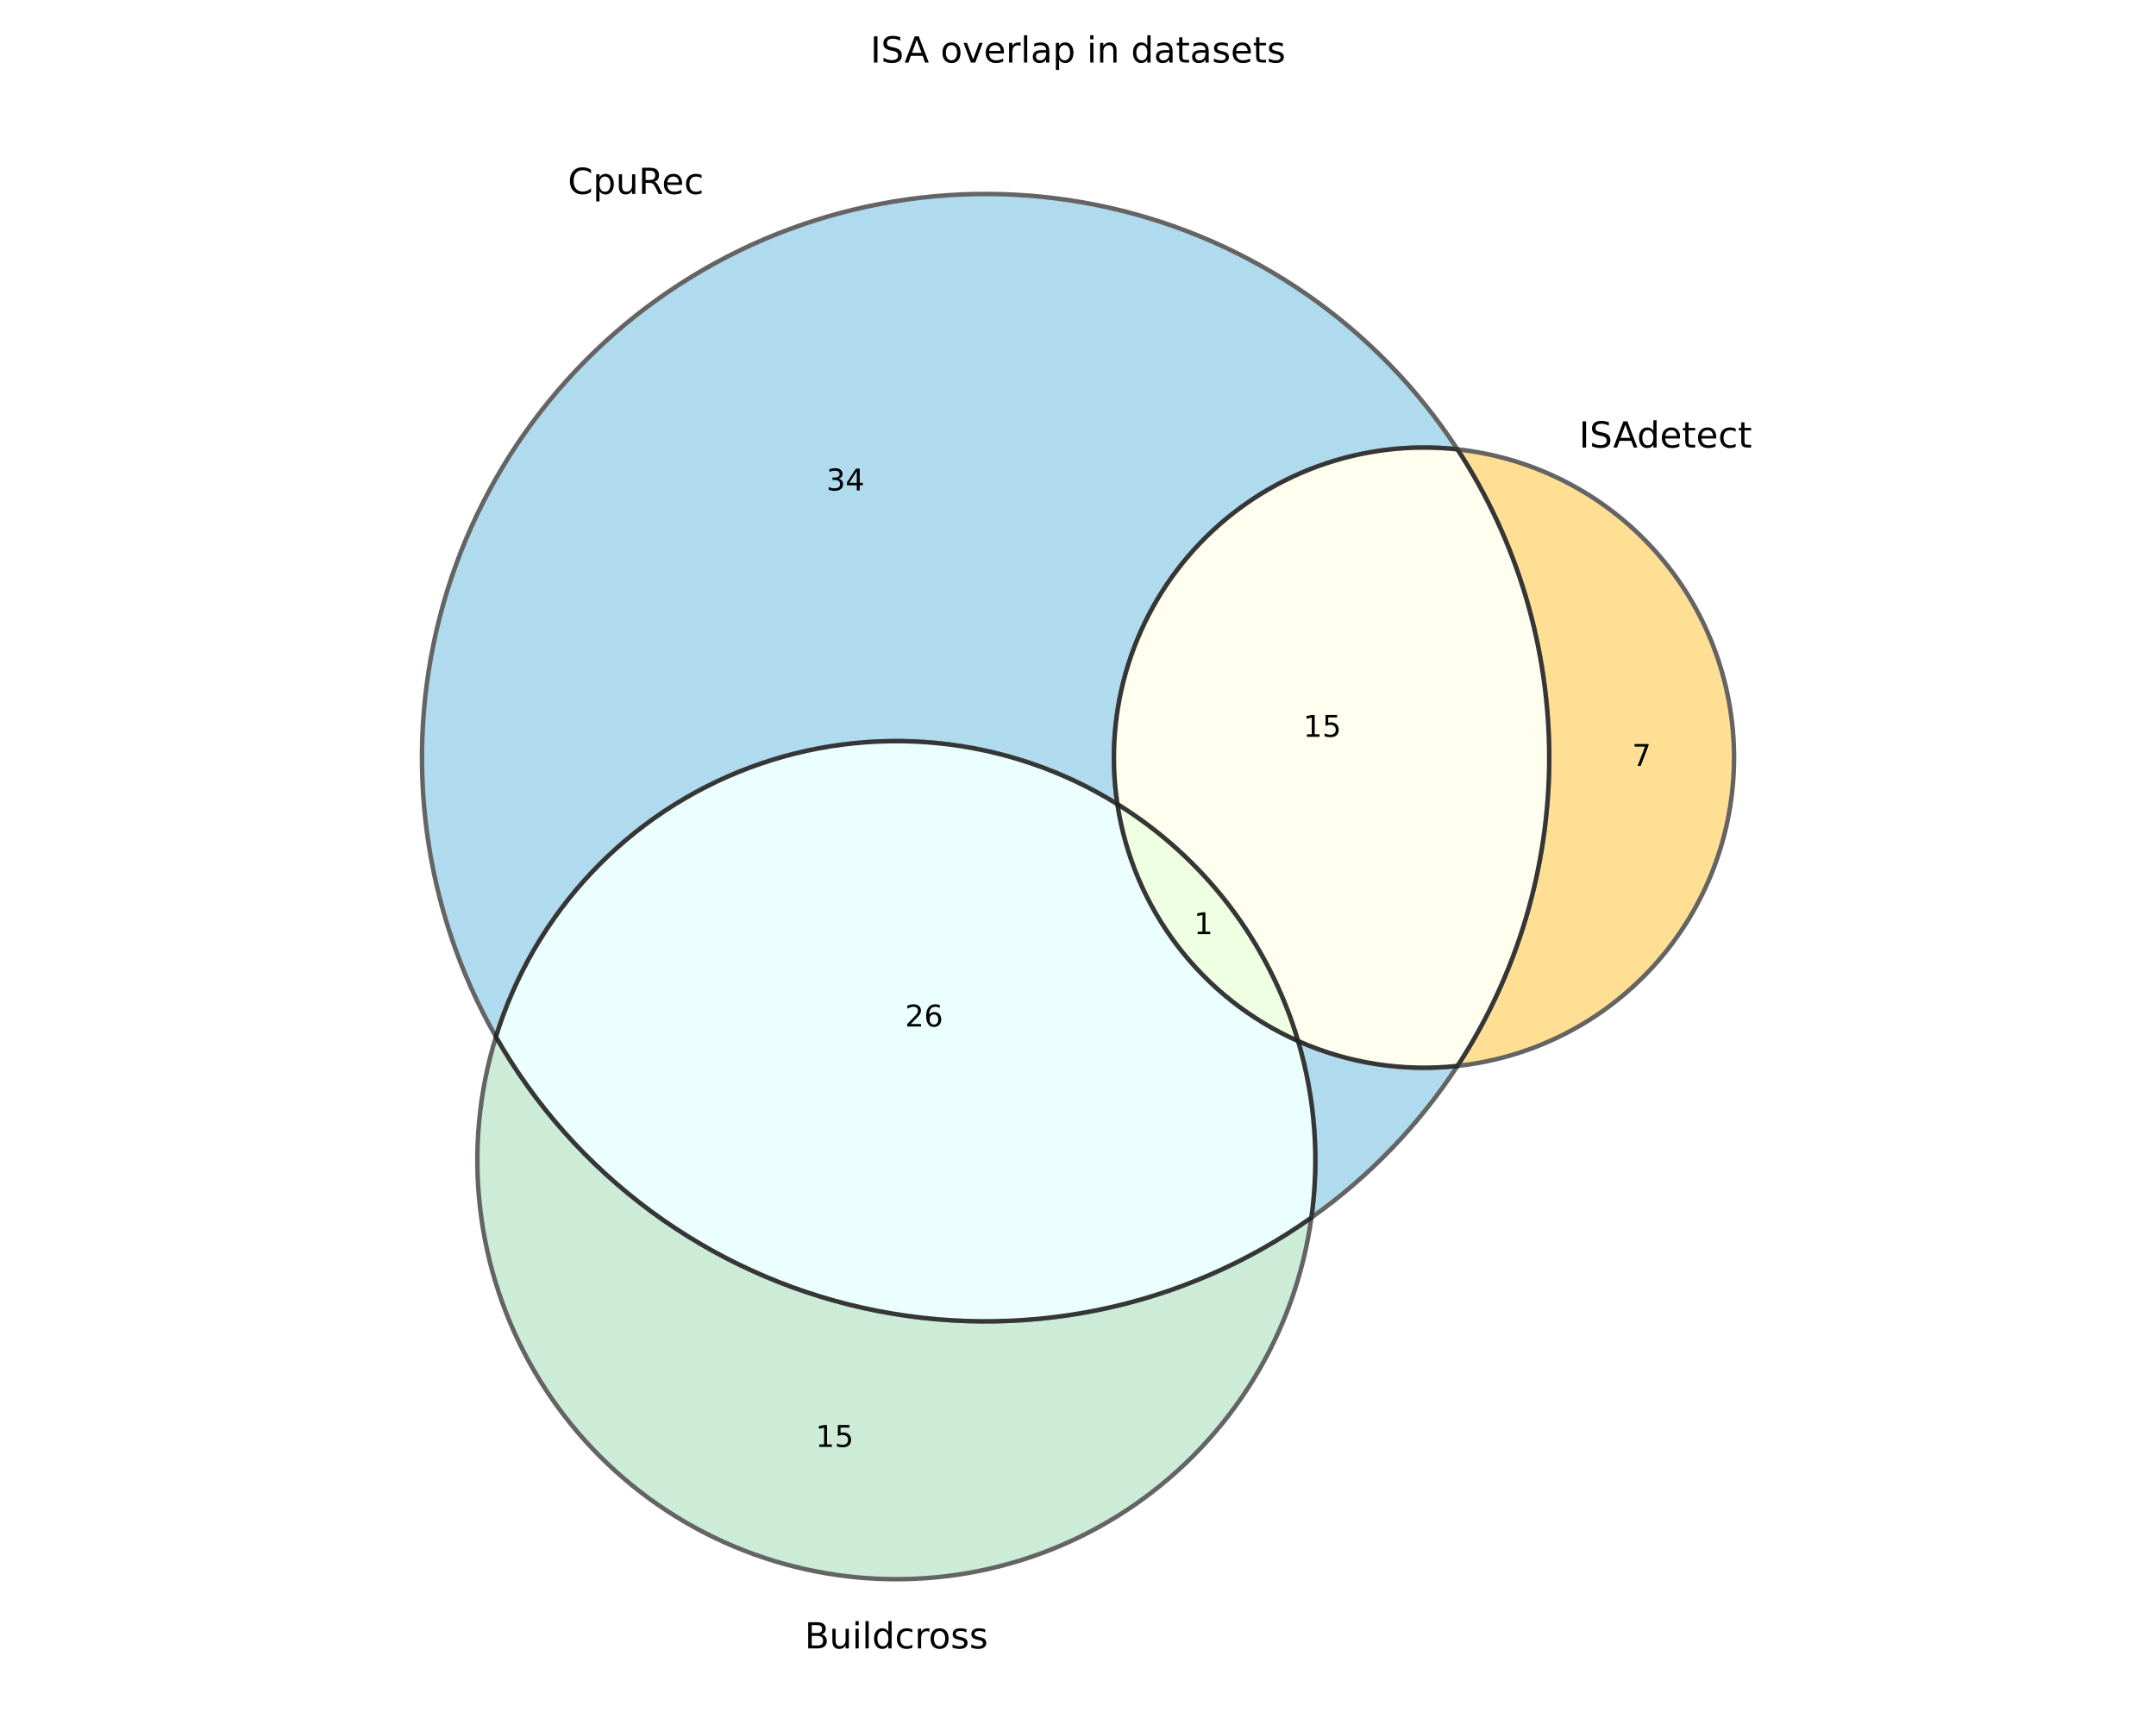
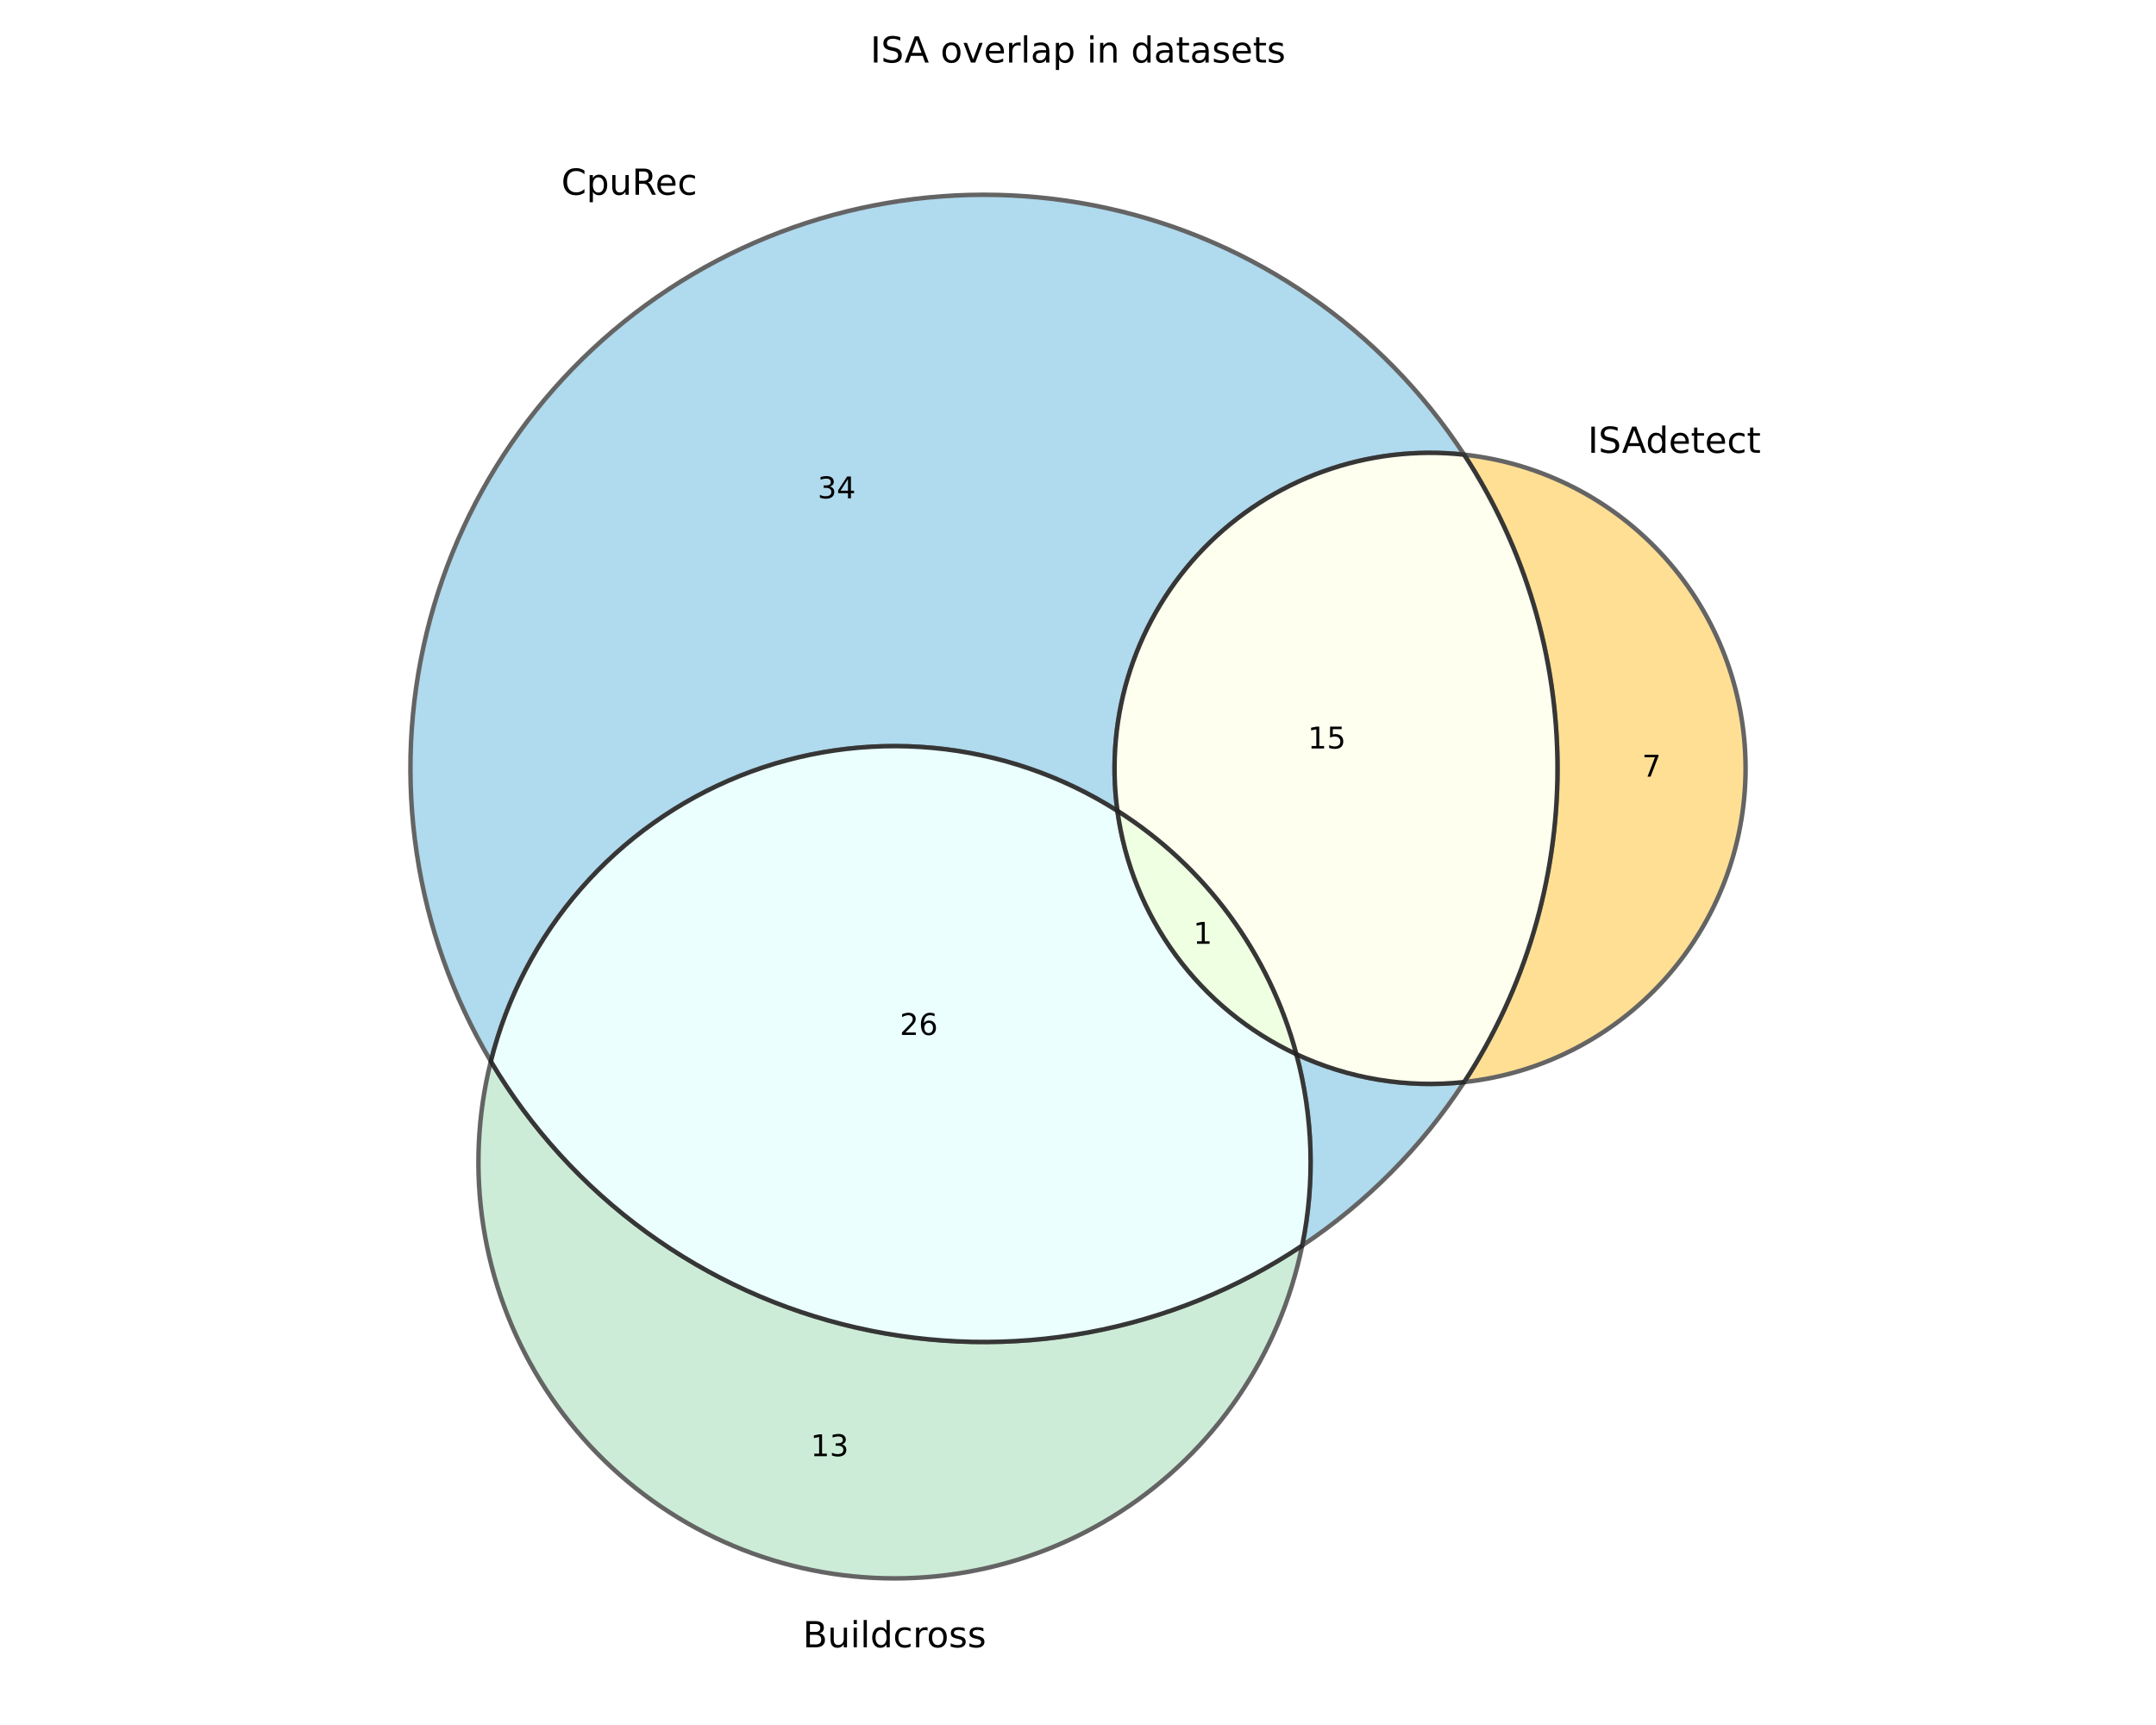
<svg xmlns="http://www.w3.org/2000/svg" xmlns:xlink="http://www.w3.org/1999/xlink" width="720pt" height="576pt" viewBox="0 0 720 576" version="1.1">
  <defs>
    <style type="text/css">*{stroke-linejoin: round; stroke-linecap: butt}</style>
  </defs>
  <g id="figure_1">
    <g id="patch_1">
      <path d="M 0 576  L 720 576  L 720 0  L 0 0  z " style="fill: #ffffff" />
    </g>
    <g id="axes_1">
      <g id="patch_2">
-         <path d="M 486.719 355.929  C 477.675 356.911 468.541 356.697 459.553 355.293  C 450.566 353.888 441.802 351.306 433.489 347.611  C 436.315 357.141 438.117 366.946 438.866 376.858  C 439.614 386.77 439.304 396.734 437.941 406.581  C 447.568 399.761 456.532 392.051 464.716 383.553  C 472.9 375.055 480.267 365.806 486.719 355.929  M 486.719 150.048  C 459.967 109.096 418.277 80.143 370.56 69.378  C 322.844 58.614 272.761 66.863 231.018 92.362  C 189.274 117.862 159.072 158.656 146.867 206.025  C 134.662 253.393 141.391 303.703 165.614 346.199  C 171.916 325.743 182.828 307.002 197.508 291.425  C 212.189 275.847 230.25 263.844 250.297 256.342  C 270.345 248.84 291.849 246.037 313.149 248.15  C 334.45 250.263 354.984 257.235 373.167 268.529  C 370.787 252.853 372.04 236.837 376.828 221.722  C 381.615 206.606 389.812 192.79 400.783 181.342  C 411.755 169.895 425.21 161.119 440.109 155.693  C 455.008 150.267 470.956 148.336 486.719 150.048  " clip-path="url(#pfe21f71911)" style="fill: #8ecae6; opacity: 0.7; stroke: #222222; stroke-width: 1.5; stroke-linejoin: miter" />
+         <path d="M 488.948 361.323  C 479.404 362.359 469.762 362.086 460.291 360.512  C 450.82 358.937 441.609 356.075 432.913 352.006  C 435.708 362.403 437.287 373.089 437.615 383.851  C 437.943 394.612 437.02 405.375 434.864 415.923  C 445.602 408.762 455.589 400.533 464.673 391.363  C 473.756 382.193 481.889 372.129 488.948 361.323  M 488.948 151.819  C 461.564 109.899 418.803 80.344 369.909 69.544  C 321.015 58.743 269.784 67.535 227.289 94.02  C 184.794 120.504 154.334 162.624 142.492 211.276  C 130.651 259.929 138.348 311.336 163.92 354.386  C 169.256 333.043 179.585 313.269 194.055 296.697  C 208.525 280.125 226.726 267.224 247.155 259.06  C 267.583 250.895 289.662 247.697 311.568 249.73  C 333.474 251.764 354.587 258.971 373.164 270.756  C 371.011 254.906 372.495 238.771 377.503 223.58  C 382.512 208.388 390.914 194.534 402.072 183.072  C 413.23 171.61 426.853 162.839 441.905 157.424  C 456.957 152.009 473.046 150.092 488.948 151.819  " clip-path="url(#pbd7b9cdbe6)" style="fill: #8ecae6; opacity: 0.7; stroke: #222222; stroke-width: 1.5; stroke-linejoin: miter" />
      </g>
      <g id="patch_3">
-         <path d="M 486.719 150.048  C 506.712 180.653 517.363 216.431 517.363 252.988  C 517.363 289.546 506.712 325.323 486.719 355.929  C 512.089 353.174 535.566 341.135 552.609 322.141  C 569.652 303.147 579.086 278.508 579.086 252.988  C 579.086 227.469 569.652 202.83 552.609 183.836  C 535.566 164.842 512.089 152.803 486.719 150.048  " clip-path="url(#pfe21f71911)" style="fill: #ffd166; opacity: 0.7; stroke: #222222; stroke-width: 1.5; stroke-linejoin: miter" />
+         <path d="M 488.948 151.819  C 509.294 182.963 520.131 219.37 520.131 256.571  C 520.131 293.772 509.294 330.179 488.948 361.323  C 514.765 358.519 538.655 346.268 555.998 326.94  C 573.34 307.612 582.94 282.539 582.94 256.571  C 582.94 230.603 573.34 205.53 555.998 186.202  C 538.655 166.874 514.765 154.623 488.948 151.819  " clip-path="url(#pbd7b9cdbe6)" style="fill: #ffd166; opacity: 0.7; stroke: #222222; stroke-width: 1.5; stroke-linejoin: miter" />
      </g>
      <g id="patch_4">
-         <path d="M 486.719 150.048  C 470.956 148.336 455.008 150.267 440.109 155.693  C 425.21 161.119 411.755 169.895 400.783 181.342  C 389.812 192.79 381.615 206.606 376.828 221.722  C 372.04 236.837 370.787 252.853 373.167 268.529  C 387.603 277.496 400.285 289.018 410.592 302.53  C 420.898 316.041 428.657 331.318 433.489 347.611  C 441.802 351.306 450.566 353.888 459.553 355.293  C 468.541 356.697 477.675 356.911 486.719 355.929  C 506.712 325.323 517.363 289.546 517.363 252.988  C 517.363 216.431 506.712 180.653 486.719 150.048  " clip-path="url(#pfe21f71911)" style="fill: #ffffe8; opacity: 0.7; stroke: #222222; stroke-width: 1.5; stroke-linejoin: miter" />
+         <path d="M 488.948 151.819  C 473.046 150.092 456.957 152.009 441.905 157.424  C 426.853 162.839 413.23 171.61 402.072 183.072  C 390.914 194.534 382.512 208.388 377.503 223.58  C 372.495 238.771 371.011 254.906 373.164 270.756  C 387.731 279.998 400.45 291.872 410.67 305.769  C 420.89 319.667 428.433 335.347 432.913 352.006  C 441.609 356.075 450.82 358.937 460.291 360.512  C 469.762 362.086 479.404 362.359 488.948 361.323  C 509.294 330.179 520.131 293.772 520.131 256.571  C 520.131 219.37 509.294 182.963 488.948 151.819  " clip-path="url(#pbd7b9cdbe6)" style="fill: #ffffe8; opacity: 0.7; stroke: #222222; stroke-width: 1.5; stroke-linejoin: miter" />
      </g>
      <g id="patch_5">
-         <path d="M 437.941 406.581  C 416.501 421.768 392.116 432.3 366.361 437.496  C 340.606 442.692 314.045 442.438 288.394 436.75  C 262.743 431.062 238.564 420.067 217.419 404.472  C 196.273 388.877 178.626 369.026 165.614 346.199  C 159.925 364.667 158.124 384.115 160.323 403.314  C 162.521 422.512 168.674 441.049 178.391 457.752  C 188.108 474.456 201.181 488.967 216.784 500.368  C 232.386 511.769 250.183 519.815 269.049 523.998  C 287.915 528.181 307.445 528.411 326.404 524.673  C 345.363 520.935 363.344 513.31 379.211 502.279  C 395.078 491.248 408.488 477.049 418.596 460.579  C 428.704 444.109 435.29 425.722 437.941 406.581  " clip-path="url(#pfe21f71911)" style="fill: #b7e4c7; opacity: 0.7; stroke: #222222; stroke-width: 1.5; stroke-linejoin: miter" />
+         <path d="M 434.864 415.923  C 413.238 430.345 388.902 440.214 363.34 444.929  C 337.778 449.644 311.522 449.107 286.174 443.35  C 260.827 437.593 236.914 426.736 215.897 411.442  C 194.88 396.148 177.194 376.734 163.92 354.386  C 159.432 372.335 158.574 390.999 161.396 409.284  C 164.218 427.568 170.663 445.106 180.352 460.866  C 190.042 476.626 202.782 490.294 217.824 501.065  C 232.866 511.837 249.908 519.496 267.949 523.594  C 285.991 527.691 304.67 528.145 322.889 524.928  C 341.107 521.711 358.502 514.887 374.048 504.858  C 389.595 494.83 402.983 481.796 413.426 466.525  C 423.869 451.253 431.158 434.049 434.864 415.923  " clip-path="url(#pbd7b9cdbe6)" style="fill: #b7e4c7; opacity: 0.7; stroke: #222222; stroke-width: 1.5; stroke-linejoin: miter" />
      </g>
      <g id="patch_6">
-         <path d="M 433.489 347.611  C 417.605 340.553 403.752 329.607 393.211 315.787  C 382.67 301.968 375.776 285.714 373.167 268.529  C 354.984 257.235 334.45 250.263 313.149 248.15  C 291.849 246.037 270.345 248.84 250.297 256.342  C 230.25 263.844 212.189 275.847 197.508 291.425  C 182.828 307.002 171.916 325.743 165.614 346.199  C 178.626 369.026 196.273 388.877 217.419 404.472  C 238.564 420.067 262.743 431.062 288.394 436.75  C 314.045 442.438 340.606 442.692 366.361 437.496  C 392.116 432.3 416.501 421.768 437.941 406.581  C 439.304 396.734 439.614 386.77 438.866 376.858  C 438.117 366.946 436.315 357.141 433.489 347.611  " clip-path="url(#pfe21f71911)" style="fill: #e3ffff; opacity: 0.7; stroke: #222222; stroke-width: 1.5; stroke-linejoin: miter" />
+         <path d="M 432.913 352.006  C 416.956 344.539 403.123 333.187 392.686 318.994  C 382.249 304.801 375.536 288.214 373.164 270.756  C 354.587 258.971 333.474 251.764 311.568 249.73  C 289.662 247.697 267.583 250.895 247.155 259.06  C 226.726 267.224 208.525 280.125 194.055 296.697  C 179.585 313.269 169.256 333.043 163.92 354.386  C 177.194 376.734 194.88 396.148 215.897 411.442  C 236.914 426.736 260.827 437.593 286.174 443.35  C 311.522 449.107 337.778 449.644 363.34 444.929  C 388.902 440.214 413.238 430.345 434.864 415.923  C 437.02 405.375 437.943 394.612 437.615 383.851  C 437.287 373.089 435.708 362.403 432.913 352.006  " clip-path="url(#pbd7b9cdbe6)" style="fill: #e3ffff; opacity: 0.7; stroke: #222222; stroke-width: 1.5; stroke-linejoin: miter" />
      </g>
      <g id="patch_7">
-         <path d="M 373.167 268.529  C 375.776 285.714 382.67 301.968 393.211 315.787  C 403.752 329.607 417.605 340.553 433.489 347.611  C 428.657 331.318 420.898 316.041 410.592 302.53  C 400.285 289.018 387.603 277.496 373.167 268.529  " clip-path="url(#pfe21f71911)" style="fill: #e8ffd4; opacity: 0.7; stroke: #222222; stroke-width: 1.5; stroke-linejoin: miter" />
+         <path d="M 373.164 270.756  C 375.536 288.214 382.249 304.801 392.686 318.994  C 403.123 333.187 416.956 344.539 432.913 352.006  C 428.433 335.347 420.89 319.667 410.67 305.769  C 400.45 291.872 387.731 279.998 373.164 270.756  " clip-path="url(#pbd7b9cdbe6)" style="fill: #e8ffd4; opacity: 0.7; stroke: #222222; stroke-width: 1.5; stroke-linejoin: miter" />
      </g>
      <g id="text_1">
-         <g transform="translate(275.9798 163.7611) scale(0.1 -0.1)">
+         <g transform="translate(273.0464 166.3928) scale(0.1 -0.1)">
          <defs>
            <path id="DejaVuSans-33" d="M 2597 2516  Q 3050 2419 3304 2112  Q 3559 1806 3559 1356  Q 3559 666 3084 287  Q 2609 -91 1734 -91  Q 1441 -91 1130 -33  Q 819 25 488 141  L 488 750  Q 750 597 1062 519  Q 1375 441 1716 441  Q 2309 441 2620 675  Q 2931 909 2931 1356  Q 2931 1769 2642 2001  Q 2353 2234 1838 2234  L 1294 2234  L 1294 2753  L 1863 2753  Q 2328 2753 2575 2939  Q 2822 3125 2822 3475  Q 2822 3834 2567 4026  Q 2313 4219 1838 4219  Q 1578 4219 1281 4162  Q 984 4106 628 3988  L 628 4550  Q 988 4650 1302 4700  Q 1616 4750 1894 4750  Q 2613 4750 3031 4423  Q 3450 4097 3450 3541  Q 3450 3153 3228 2886  Q 3006 2619 2597 2516  z " transform="scale(0.015625)" />
            <path id="DejaVuSans-34" d="M 2419 4116  L 825 1625  L 2419 1625  L 2419 4116  z M 2253 4666  L 3047 4666  L 3047 1625  L 3713 1625  L 3713 1100  L 3047 1100  L 3047 0  L 2419 0  L 2419 1100  L 313 1100  L 313 1709  L 2253 4666  z " transform="scale(0.015625)" />
          </defs>
          <use xlink:href="#DejaVuSans-33" />
          <use xlink:href="#DejaVuSans-34" transform="translate(63.62305 0)" />
        </g>
      </g>
      <g id="text_2">
-         <g transform="translate(545.0431 255.7478) scale(0.1 -0.1)">
+         <g transform="translate(548.3546 259.3304) scale(0.1 -0.1)">
          <defs>
            <path id="DejaVuSans-37" d="M 525 4666  L 3525 4666  L 3525 4397  L 1831 0  L 1172 0  L 2766 4134  L 525 4134  L 525 4666  z " transform="scale(0.015625)" />
          </defs>
          <use xlink:href="#DejaVuSans-37" />
        </g>
      </g>
      <g id="text_3">
-         <g transform="translate(435.2183 246.0228) scale(0.1 -0.1)">
+         <g transform="translate(436.7427 249.9295) scale(0.1 -0.1)">
          <defs>
            <path id="DejaVuSans-31" d="M 794 531  L 1825 531  L 1825 4091  L 703 3866  L 703 4441  L 1819 4666  L 2450 4666  L 2450 531  L 3481 531  L 3481 0  L 794 0  L 794 531  z " transform="scale(0.015625)" />
            <path id="DejaVuSans-35" d="M 691 4666  L 3169 4666  L 3169 4134  L 1269 4134  L 1269 2991  Q 1406 3038 1543 3061  Q 1681 3084 1819 3084  Q 2600 3084 3056 2656  Q 3513 2228 3513 1497  Q 3513 744 3044 326  Q 2575 -91 1722 -91  Q 1428 -91 1123 -41  Q 819 9 494 109  L 494 744  Q 775 591 1075 516  Q 1375 441 1709 441  Q 2250 441 2565 725  Q 2881 1009 2881 1497  Q 2881 1984 2565 2268  Q 2250 2553 1709 2553  Q 1456 2553 1204 2497  Q 953 2441 691 2322  L 691 4666  z " transform="scale(0.015625)" />
          </defs>
          <use xlink:href="#DejaVuSans-31" />
          <use xlink:href="#DejaVuSans-35" transform="translate(63.62305 0)" />
        </g>
      </g>
      <g id="text_4">
-         <g transform="translate(272.3591 483.1335) scale(0.1 -0.1)">
+         <g transform="translate(270.6994 486.2313) scale(0.1 -0.1)">
          <use xlink:href="#DejaVuSans-31" />
-           <use xlink:href="#DejaVuSans-35" transform="translate(63.62305 0)" />
+           <use xlink:href="#DejaVuSans-33" transform="translate(63.62305 0)" />
        </g>
      </g>
      <g id="text_5">
-         <g transform="translate(302.2292 342.761) scale(0.1 -0.1)">
+         <g transform="translate(300.4762 345.5845) scale(0.1 -0.1)">
          <defs>
            <path id="DejaVuSans-32" d="M 1228 531  L 3431 531  L 3431 0  L 469 0  L 469 531  Q 828 903 1448 1529  Q 2069 2156 2228 2338  Q 2531 2678 2651 2914  Q 2772 3150 2772 3378  Q 2772 3750 2511 3984  Q 2250 4219 1831 4219  Q 1534 4219 1204 4116  Q 875 4013 500 3803  L 500 4441  Q 881 4594 1212 4672  Q 1544 4750 1819 4750  Q 2544 4750 2975 4387  Q 3406 4025 3406 3419  Q 3406 3131 3298 2873  Q 3191 2616 2906 2266  Q 2828 2175 2409 1742  Q 1991 1309 1228 531  z " transform="scale(0.015625)" />
            <path id="DejaVuSans-36" d="M 2113 2584  Q 1688 2584 1439 2293  Q 1191 2003 1191 1497  Q 1191 994 1439 701  Q 1688 409 2113 409  Q 2538 409 2786 701  Q 3034 994 3034 1497  Q 3034 2003 2786 2293  Q 2538 2584 2113 2584  z M 3366 4563  L 3366 3988  Q 3128 4100 2886 4159  Q 2644 4219 2406 4219  Q 1781 4219 1451 3797  Q 1122 3375 1075 2522  Q 1259 2794 1537 2939  Q 1816 3084 2150 3084  Q 2853 3084 3261 2657  Q 3669 2231 3669 1497  Q 3669 778 3244 343  Q 2819 -91 2113 -91  Q 1303 -91 875 529  Q 447 1150 447 2328  Q 447 3434 972 4092  Q 1497 4750 2381 4750  Q 2619 4750 2861 4703  Q 3103 4656 3366 4563  z " transform="scale(0.015625)" />
          </defs>
          <use xlink:href="#DejaVuSans-32" />
          <use xlink:href="#DejaVuSans-36" transform="translate(63.62305 0)" />
        </g>
      </g>
      <g id="text_6">
-         <g transform="translate(398.72 311.9178) scale(0.1 -0.1)">
+         <g transform="translate(398.4968 315.1409) scale(0.1 -0.1)">
          <use xlink:href="#DejaVuSans-31" />
        </g>
      </g>
      <g id="text_7">
-         <g transform="translate(189.6439 64.7641) scale(0.12 -0.12)">
+         <g transform="translate(187.4452 65.0352) scale(0.12 -0.12)">
          <defs>
            <path id="DejaVuSans-43" d="M 4122 4306  L 4122 3641  Q 3803 3938 3442 4084  Q 3081 4231 2675 4231  Q 1875 4231 1450 3742  Q 1025 3253 1025 2328  Q 1025 1406 1450 917  Q 1875 428 2675 428  Q 3081 428 3442 575  Q 3803 722 4122 1019  L 4122 359  Q 3791 134 3420 21  Q 3050 -91 2638 -91  Q 1578 -91 968 557  Q 359 1206 359 2328  Q 359 3453 968 4101  Q 1578 4750 2638 4750  Q 3056 4750 3426 4639  Q 3797 4528 4122 4306  z " transform="scale(0.015625)" />
            <path id="DejaVuSans-70" d="M 1159 525  L 1159 -1331  L 581 -1331  L 581 3500  L 1159 3500  L 1159 2969  Q 1341 3281 1617 3432  Q 1894 3584 2278 3584  Q 2916 3584 3314 3078  Q 3713 2572 3713 1747  Q 3713 922 3314 415  Q 2916 -91 2278 -91  Q 1894 -91 1617 61  Q 1341 213 1159 525  z M 3116 1747  Q 3116 2381 2855 2742  Q 2594 3103 2138 3103  Q 1681 3103 1420 2742  Q 1159 2381 1159 1747  Q 1159 1113 1420 752  Q 1681 391 2138 391  Q 2594 391 2855 752  Q 3116 1113 3116 1747  z " transform="scale(0.015625)" />
            <path id="DejaVuSans-75" d="M 544 1381  L 544 3500  L 1119 3500  L 1119 1403  Q 1119 906 1312 657  Q 1506 409 1894 409  Q 2359 409 2629 706  Q 2900 1003 2900 1516  L 2900 3500  L 3475 3500  L 3475 0  L 2900 0  L 2900 538  Q 2691 219 2414 64  Q 2138 -91 1772 -91  Q 1169 -91 856 284  Q 544 659 544 1381  z M 1991 3584  L 1991 3584  z " transform="scale(0.015625)" />
            <path id="DejaVuSans-52" d="M 2841 2188  Q 3044 2119 3236 1894  Q 3428 1669 3622 1275  L 4263 0  L 3584 0  L 2988 1197  Q 2756 1666 2539 1819  Q 2322 1972 1947 1972  L 1259 1972  L 1259 0  L 628 0  L 628 4666  L 2053 4666  Q 2853 4666 3247 4331  Q 3641 3997 3641 3322  Q 3641 2881 3436 2590  Q 3231 2300 2841 2188  z M 1259 4147  L 1259 2491  L 2053 2491  Q 2509 2491 2742 2702  Q 2975 2913 2975 3322  Q 2975 3731 2742 3939  Q 2509 4147 2053 4147  L 1259 4147  z " transform="scale(0.015625)" />
            <path id="DejaVuSans-65" d="M 3597 1894  L 3597 1613  L 953 1613  Q 991 1019 1311 708  Q 1631 397 2203 397  Q 2534 397 2845 478  Q 3156 559 3463 722  L 3463 178  Q 3153 47 2828 -22  Q 2503 -91 2169 -91  Q 1331 -91 842 396  Q 353 884 353 1716  Q 353 2575 817 3079  Q 1281 3584 2069 3584  Q 2775 3584 3186 3129  Q 3597 2675 3597 1894  z M 3022 2063  Q 3016 2534 2758 2815  Q 2500 3097 2075 3097  Q 1594 3097 1305 2825  Q 1016 2553 972 2059  L 3022 2063  z " transform="scale(0.015625)" />
            <path id="DejaVuSans-63" d="M 3122 3366  L 3122 2828  Q 2878 2963 2633 3030  Q 2388 3097 2138 3097  Q 1578 3097 1268 2742  Q 959 2388 959 1747  Q 959 1106 1268 751  Q 1578 397 2138 397  Q 2388 397 2633 464  Q 2878 531 3122 666  L 3122 134  Q 2881 22 2623 -34  Q 2366 -91 2075 -91  Q 1284 -91 818 406  Q 353 903 353 1747  Q 353 2603 823 3093  Q 1294 3584 2113 3584  Q 2378 3584 2631 3529  Q 2884 3475 3122 3366  z " transform="scale(0.015625)" />
          </defs>
          <use xlink:href="#DejaVuSans-43" />
          <use xlink:href="#DejaVuSans-70" transform="translate(69.82422 0)" />
          <use xlink:href="#DejaVuSans-75" transform="translate(133.3008 0)" />
          <use xlink:href="#DejaVuSans-52" transform="translate(196.6797 0)" />
          <use xlink:href="#DejaVuSans-65" transform="translate(261.6621 0)" />
          <use xlink:href="#DejaVuSans-63" transform="translate(323.1855 0)" />
        </g>
      </g>
      <g id="text_8">
-         <g transform="translate(527.3129 149.4426) scale(0.12 -0.12)">
+         <g transform="translate(530.2564 151.2034) scale(0.12 -0.12)">
          <defs>
            <path id="DejaVuSans-49" d="M 628 4666  L 1259 4666  L 1259 0  L 628 0  L 628 4666  z " transform="scale(0.015625)" />
            <path id="DejaVuSans-53" d="M 3425 4513  L 3425 3897  Q 3066 4069 2747 4153  Q 2428 4238 2131 4238  Q 1616 4238 1336 4038  Q 1056 3838 1056 3469  Q 1056 3159 1242 3001  Q 1428 2844 1947 2747  L 2328 2669  Q 3034 2534 3370 2195  Q 3706 1856 3706 1288  Q 3706 609 3251 259  Q 2797 -91 1919 -91  Q 1588 -91 1214 -16  Q 841 59 441 206  L 441 856  Q 825 641 1194 531  Q 1563 422 1919 422  Q 2459 422 2753 634  Q 3047 847 3047 1241  Q 3047 1584 2836 1778  Q 2625 1972 2144 2069  L 1759 2144  Q 1053 2284 737 2584  Q 422 2884 422 3419  Q 422 4038 858 4394  Q 1294 4750 2059 4750  Q 2388 4750 2728 4690  Q 3069 4631 3425 4513  z " transform="scale(0.015625)" />
            <path id="DejaVuSans-41" d="M 2188 4044  L 1331 1722  L 3047 1722  L 2188 4044  z M 1831 4666  L 2547 4666  L 4325 0  L 3669 0  L 3244 1197  L 1141 1197  L 716 0  L 50 0  L 1831 4666  z " transform="scale(0.015625)" />
            <path id="DejaVuSans-64" d="M 2906 2969  L 2906 4863  L 3481 4863  L 3481 0  L 2906 0  L 2906 525  Q 2725 213 2448 61  Q 2172 -91 1784 -91  Q 1150 -91 751 415  Q 353 922 353 1747  Q 353 2572 751 3078  Q 1150 3584 1784 3584  Q 2172 3584 2448 3432  Q 2725 3281 2906 2969  z M 947 1747  Q 947 1113 1208 752  Q 1469 391 1925 391  Q 2381 391 2643 752  Q 2906 1113 2906 1747  Q 2906 2381 2643 2742  Q 2381 3103 1925 3103  Q 1469 3103 1208 2742  Q 947 2381 947 1747  z " transform="scale(0.015625)" />
            <path id="DejaVuSans-74" d="M 1172 4494  L 1172 3500  L 2356 3500  L 2356 3053  L 1172 3053  L 1172 1153  Q 1172 725 1289 603  Q 1406 481 1766 481  L 2356 481  L 2356 0  L 1766 0  Q 1100 0 847 248  Q 594 497 594 1153  L 594 3053  L 172 3053  L 172 3500  L 594 3500  L 594 4494  L 1172 4494  z " transform="scale(0.015625)" />
          </defs>
          <use xlink:href="#DejaVuSans-49" />
          <use xlink:href="#DejaVuSans-53" transform="translate(29.49219 0)" />
          <use xlink:href="#DejaVuSans-41" transform="translate(94.84375 0)" />
          <use xlink:href="#DejaVuSans-64" transform="translate(161.502 0)" />
          <use xlink:href="#DejaVuSans-65" transform="translate(224.9785 0)" />
          <use xlink:href="#DejaVuSans-74" transform="translate(286.502 0)" />
          <use xlink:href="#DejaVuSans-65" transform="translate(325.7109 0)" />
          <use xlink:href="#DejaVuSans-63" transform="translate(387.2344 0)" />
          <use xlink:href="#DejaVuSans-74" transform="translate(442.2148 0)" />
        </g>
      </g>
      <g id="text_9">
-         <g transform="translate(268.7231 550.4265) scale(0.12 -0.12)">
+         <g transform="translate(268.11 550.0584) scale(0.12 -0.12)">
          <defs>
            <path id="DejaVuSans-42" d="M 1259 2228  L 1259 519  L 2272 519  Q 2781 519 3026 730  Q 3272 941 3272 1375  Q 3272 1813 3026 2020  Q 2781 2228 2272 2228  L 1259 2228  z M 1259 4147  L 1259 2741  L 2194 2741  Q 2656 2741 2882 2914  Q 3109 3088 3109 3444  Q 3109 3797 2882 3972  Q 2656 4147 2194 4147  L 1259 4147  z M 628 4666  L 2241 4666  Q 2963 4666 3353 4366  Q 3744 4066 3744 3513  Q 3744 3084 3544 2831  Q 3344 2578 2956 2516  Q 3422 2416 3680 2098  Q 3938 1781 3938 1306  Q 3938 681 3513 340  Q 3088 0 2303 0  L 628 0  L 628 4666  z " transform="scale(0.015625)" />
            <path id="DejaVuSans-69" d="M 603 3500  L 1178 3500  L 1178 0  L 603 0  L 603 3500  z M 603 4863  L 1178 4863  L 1178 4134  L 603 4134  L 603 4863  z " transform="scale(0.015625)" />
            <path id="DejaVuSans-6c" d="M 603 4863  L 1178 4863  L 1178 0  L 603 0  L 603 4863  z " transform="scale(0.015625)" />
            <path id="DejaVuSans-72" d="M 2631 2963  Q 2534 3019 2420 3045  Q 2306 3072 2169 3072  Q 1681 3072 1420 2755  Q 1159 2438 1159 1844  L 1159 0  L 581 0  L 581 3500  L 1159 3500  L 1159 2956  Q 1341 3275 1631 3429  Q 1922 3584 2338 3584  Q 2397 3584 2469 3576  Q 2541 3569 2628 3553  L 2631 2963  z " transform="scale(0.015625)" />
            <path id="DejaVuSans-6f" d="M 1959 3097  Q 1497 3097 1228 2736  Q 959 2375 959 1747  Q 959 1119 1226 758  Q 1494 397 1959 397  Q 2419 397 2687 759  Q 2956 1122 2956 1747  Q 2956 2369 2687 2733  Q 2419 3097 1959 3097  z M 1959 3584  Q 2709 3584 3137 3096  Q 3566 2609 3566 1747  Q 3566 888 3137 398  Q 2709 -91 1959 -91  Q 1206 -91 779 398  Q 353 888 353 1747  Q 353 2609 779 3096  Q 1206 3584 1959 3584  z " transform="scale(0.015625)" />
            <path id="DejaVuSans-73" d="M 2834 3397  L 2834 2853  Q 2591 2978 2328 3040  Q 2066 3103 1784 3103  Q 1356 3103 1142 2972  Q 928 2841 928 2578  Q 928 2378 1081 2264  Q 1234 2150 1697 2047  L 1894 2003  Q 2506 1872 2764 1633  Q 3022 1394 3022 966  Q 3022 478 2636 193  Q 2250 -91 1575 -91  Q 1294 -91 989 -36  Q 684 19 347 128  L 347 722  Q 666 556 975 473  Q 1284 391 1588 391  Q 1994 391 2212 530  Q 2431 669 2431 922  Q 2431 1156 2273 1281  Q 2116 1406 1581 1522  L 1381 1569  Q 847 1681 609 1914  Q 372 2147 372 2553  Q 372 3047 722 3315  Q 1072 3584 1716 3584  Q 2034 3584 2315 3537  Q 2597 3491 2834 3397  z " transform="scale(0.015625)" />
          </defs>
          <use xlink:href="#DejaVuSans-42" />
          <use xlink:href="#DejaVuSans-75" transform="translate(68.60352 0)" />
          <use xlink:href="#DejaVuSans-69" transform="translate(131.9824 0)" />
          <use xlink:href="#DejaVuSans-6c" transform="translate(159.7656 0)" />
          <use xlink:href="#DejaVuSans-64" transform="translate(187.5488 0)" />
          <use xlink:href="#DejaVuSans-63" transform="translate(251.0254 0)" />
          <use xlink:href="#DejaVuSans-72" transform="translate(306.0059 0)" />
          <use xlink:href="#DejaVuSans-6f" transform="translate(344.8691 0)" />
          <use xlink:href="#DejaVuSans-73" transform="translate(406.0508 0)" />
          <use xlink:href="#DejaVuSans-73" transform="translate(458.1504 0)" />
        </g>
      </g>
      <g id="text_10">
        <g transform="translate(290.67 20.88) scale(0.12 -0.12)">
          <defs>
            <path id="DejaVuSans-20" transform="scale(0.015625)" />
            <path id="DejaVuSans-76" d="M 191 3500  L 800 3500  L 1894 563  L 2988 3500  L 3597 3500  L 2284 0  L 1503 0  L 191 3500  z " transform="scale(0.015625)" />
            <path id="DejaVuSans-61" d="M 2194 1759  Q 1497 1759 1228 1600  Q 959 1441 959 1056  Q 959 750 1161 570  Q 1363 391 1709 391  Q 2188 391 2477 730  Q 2766 1069 2766 1631  L 2766 1759  L 2194 1759  z M 3341 1997  L 3341 0  L 2766 0  L 2766 531  Q 2569 213 2275 61  Q 1981 -91 1556 -91  Q 1019 -91 701 211  Q 384 513 384 1019  Q 384 1609 779 1909  Q 1175 2209 1959 2209  L 2766 2209  L 2766 2266  Q 2766 2663 2505 2880  Q 2244 3097 1772 3097  Q 1472 3097 1187 3025  Q 903 2953 641 2809  L 641 3341  Q 956 3463 1253 3523  Q 1550 3584 1831 3584  Q 2591 3584 2966 3190  Q 3341 2797 3341 1997  z " transform="scale(0.015625)" />
            <path id="DejaVuSans-6e" d="M 3513 2113  L 3513 0  L 2938 0  L 2938 2094  Q 2938 2591 2744 2837  Q 2550 3084 2163 3084  Q 1697 3084 1428 2787  Q 1159 2491 1159 1978  L 1159 0  L 581 0  L 581 3500  L 1159 3500  L 1159 2956  Q 1366 3272 1645 3428  Q 1925 3584 2291 3584  Q 2894 3584 3203 3211  Q 3513 2838 3513 2113  z " transform="scale(0.015625)" />
          </defs>
          <use xlink:href="#DejaVuSans-49" />
          <use xlink:href="#DejaVuSans-53" transform="translate(29.49219 0)" />
          <use xlink:href="#DejaVuSans-41" transform="translate(94.84375 0)" />
          <use xlink:href="#DejaVuSans-20" transform="translate(163.252 0)" />
          <use xlink:href="#DejaVuSans-6f" transform="translate(195.0391 0)" />
          <use xlink:href="#DejaVuSans-76" transform="translate(256.2207 0)" />
          <use xlink:href="#DejaVuSans-65" transform="translate(315.4004 0)" />
          <use xlink:href="#DejaVuSans-72" transform="translate(376.9238 0)" />
          <use xlink:href="#DejaVuSans-6c" transform="translate(418.0371 0)" />
          <use xlink:href="#DejaVuSans-61" transform="translate(445.8203 0)" />
          <use xlink:href="#DejaVuSans-70" transform="translate(507.0996 0)" />
          <use xlink:href="#DejaVuSans-20" transform="translate(570.5762 0)" />
          <use xlink:href="#DejaVuSans-69" transform="translate(602.3633 0)" />
          <use xlink:href="#DejaVuSans-6e" transform="translate(630.1465 0)" />
          <use xlink:href="#DejaVuSans-20" transform="translate(693.5254 0)" />
          <use xlink:href="#DejaVuSans-64" transform="translate(725.3125 0)" />
          <use xlink:href="#DejaVuSans-61" transform="translate(788.7891 0)" />
          <use xlink:href="#DejaVuSans-74" transform="translate(850.0684 0)" />
          <use xlink:href="#DejaVuSans-61" transform="translate(889.2773 0)" />
          <use xlink:href="#DejaVuSans-73" transform="translate(950.5566 0)" />
          <use xlink:href="#DejaVuSans-65" transform="translate(1002.656 0)" />
          <use xlink:href="#DejaVuSans-74" transform="translate(1064.18 0)" />
          <use xlink:href="#DejaVuSans-73" transform="translate(1103.389 0)" />
        </g>
      </g>
    </g>
  </g>
  <defs>
-     <clipPath id="pfe21f71911">
-       <rect x="103.03" y="26.88" width="513.94" height="538.32" />
+     <clipPath id="pbd7b9cdbe6">
+       <rect x="98.905" y="26.88" width="522.191" height="538.32" />
    </clipPath>
  </defs>
</svg>
